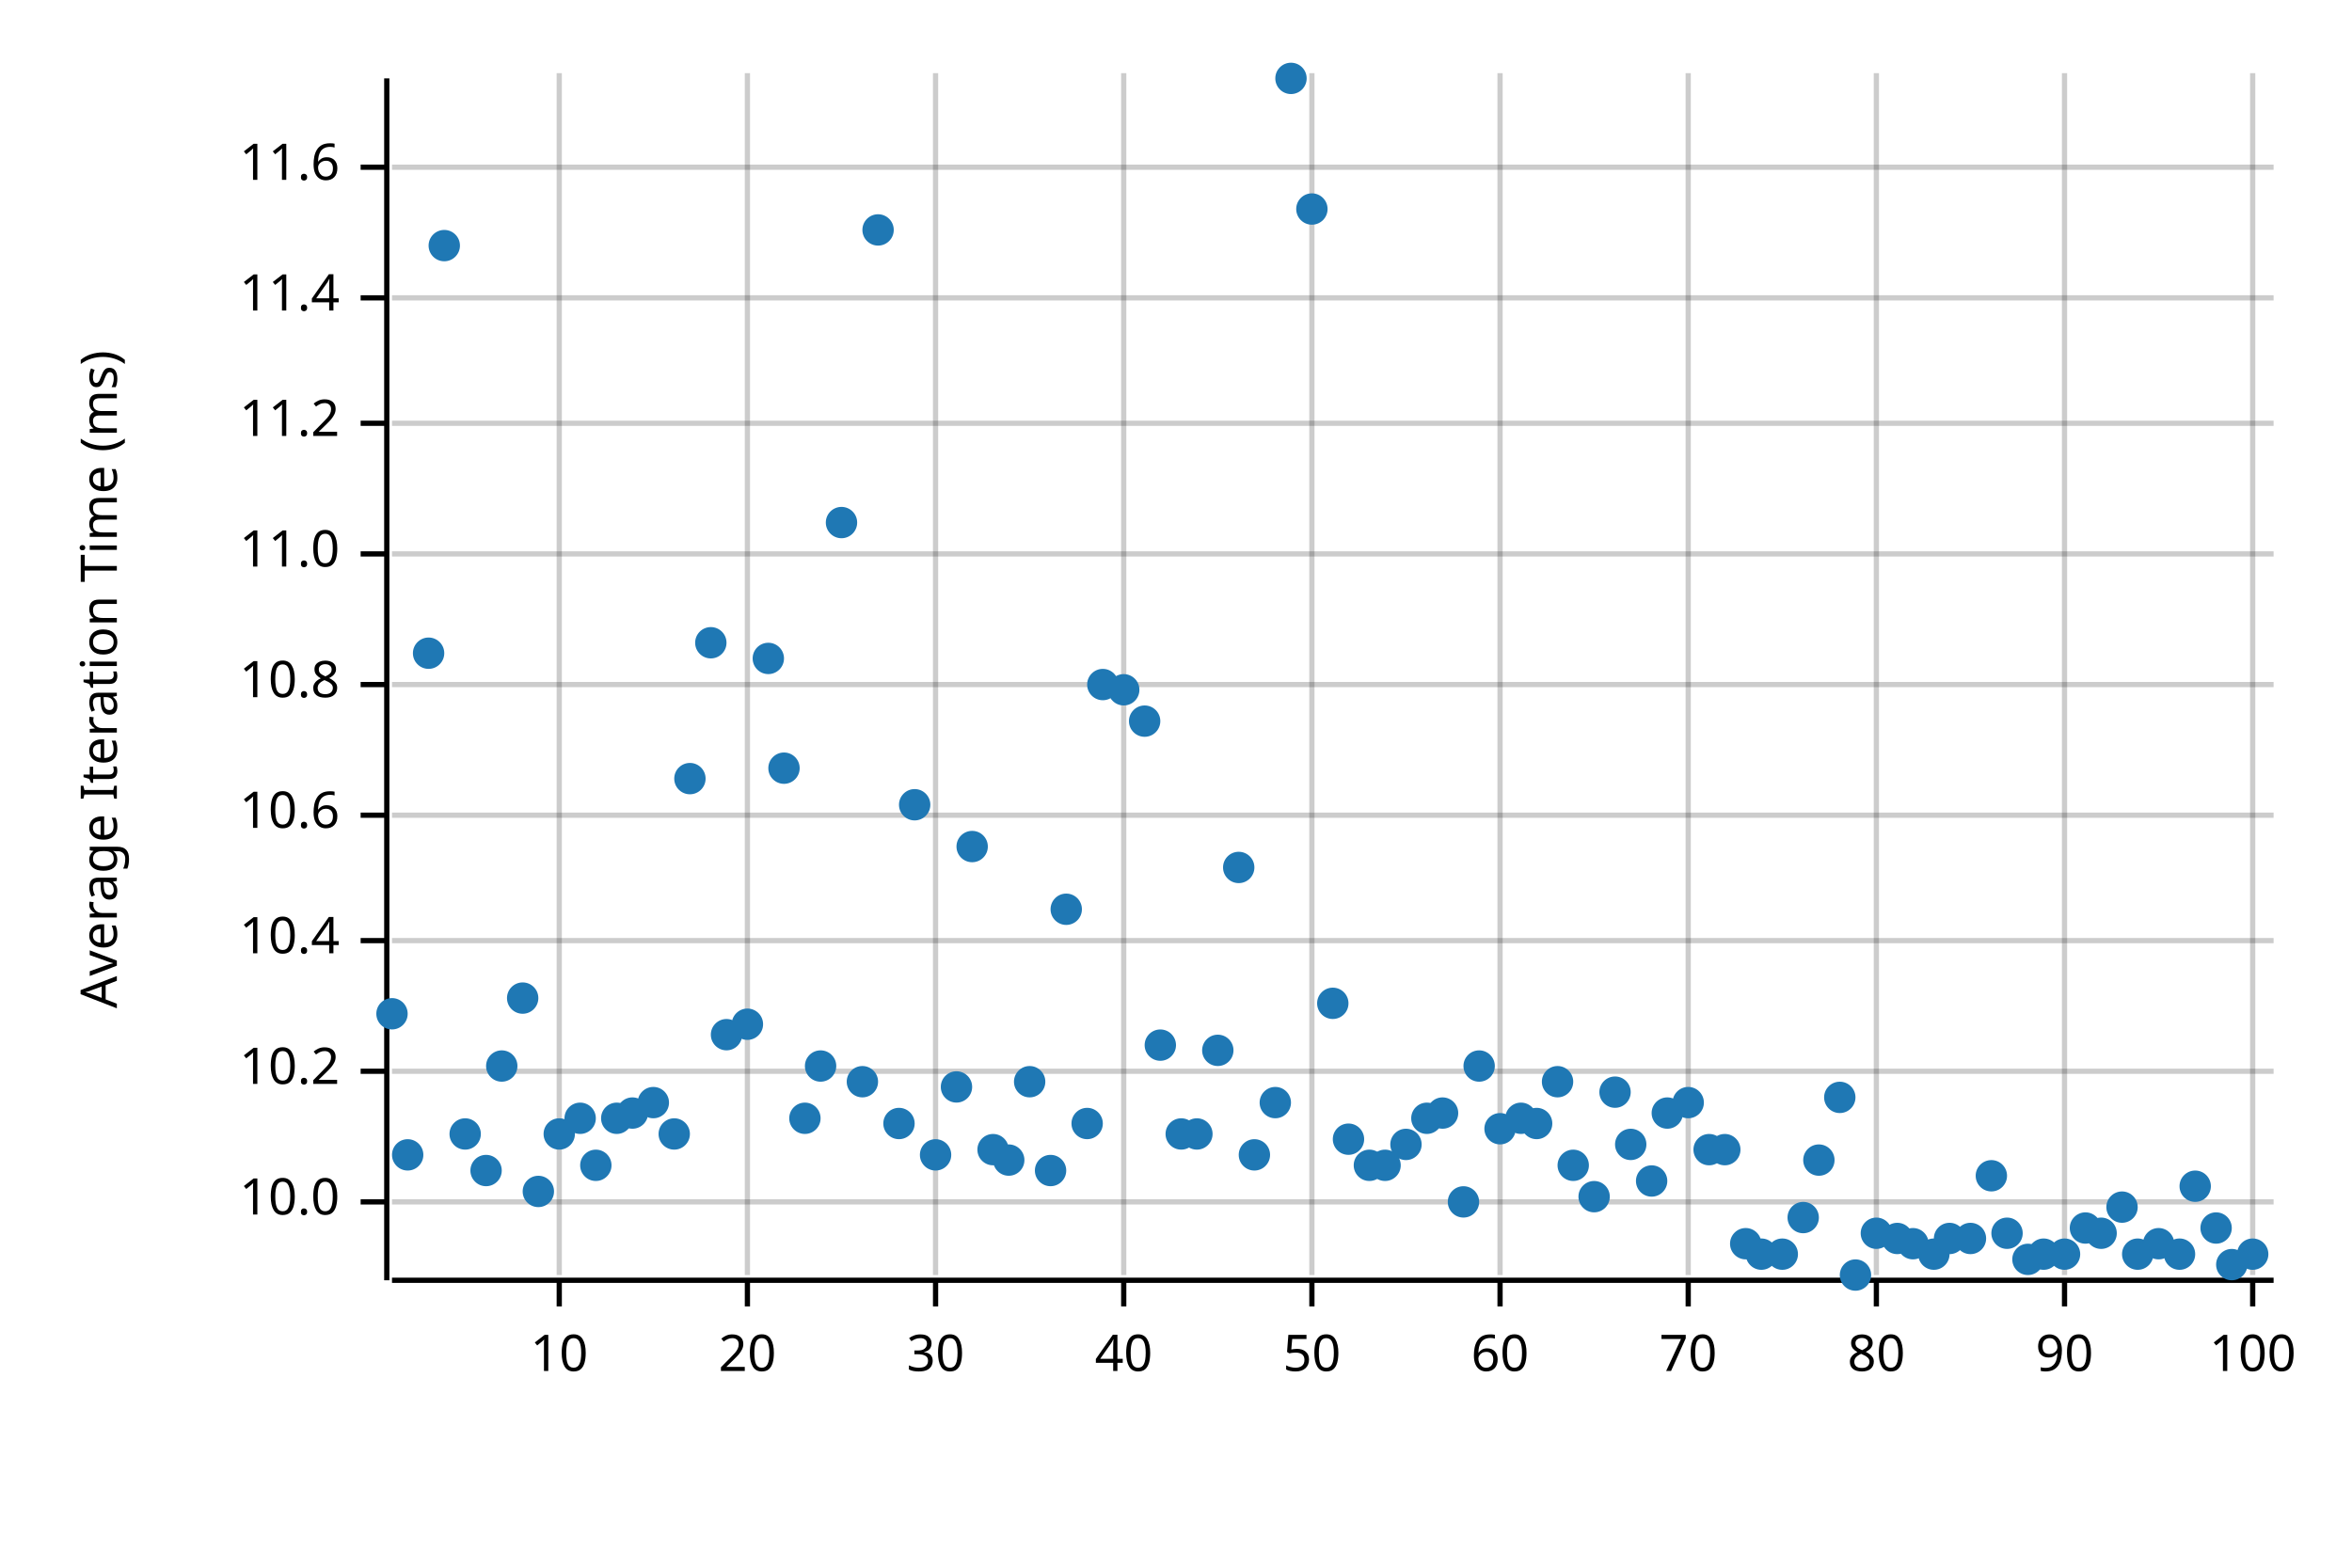
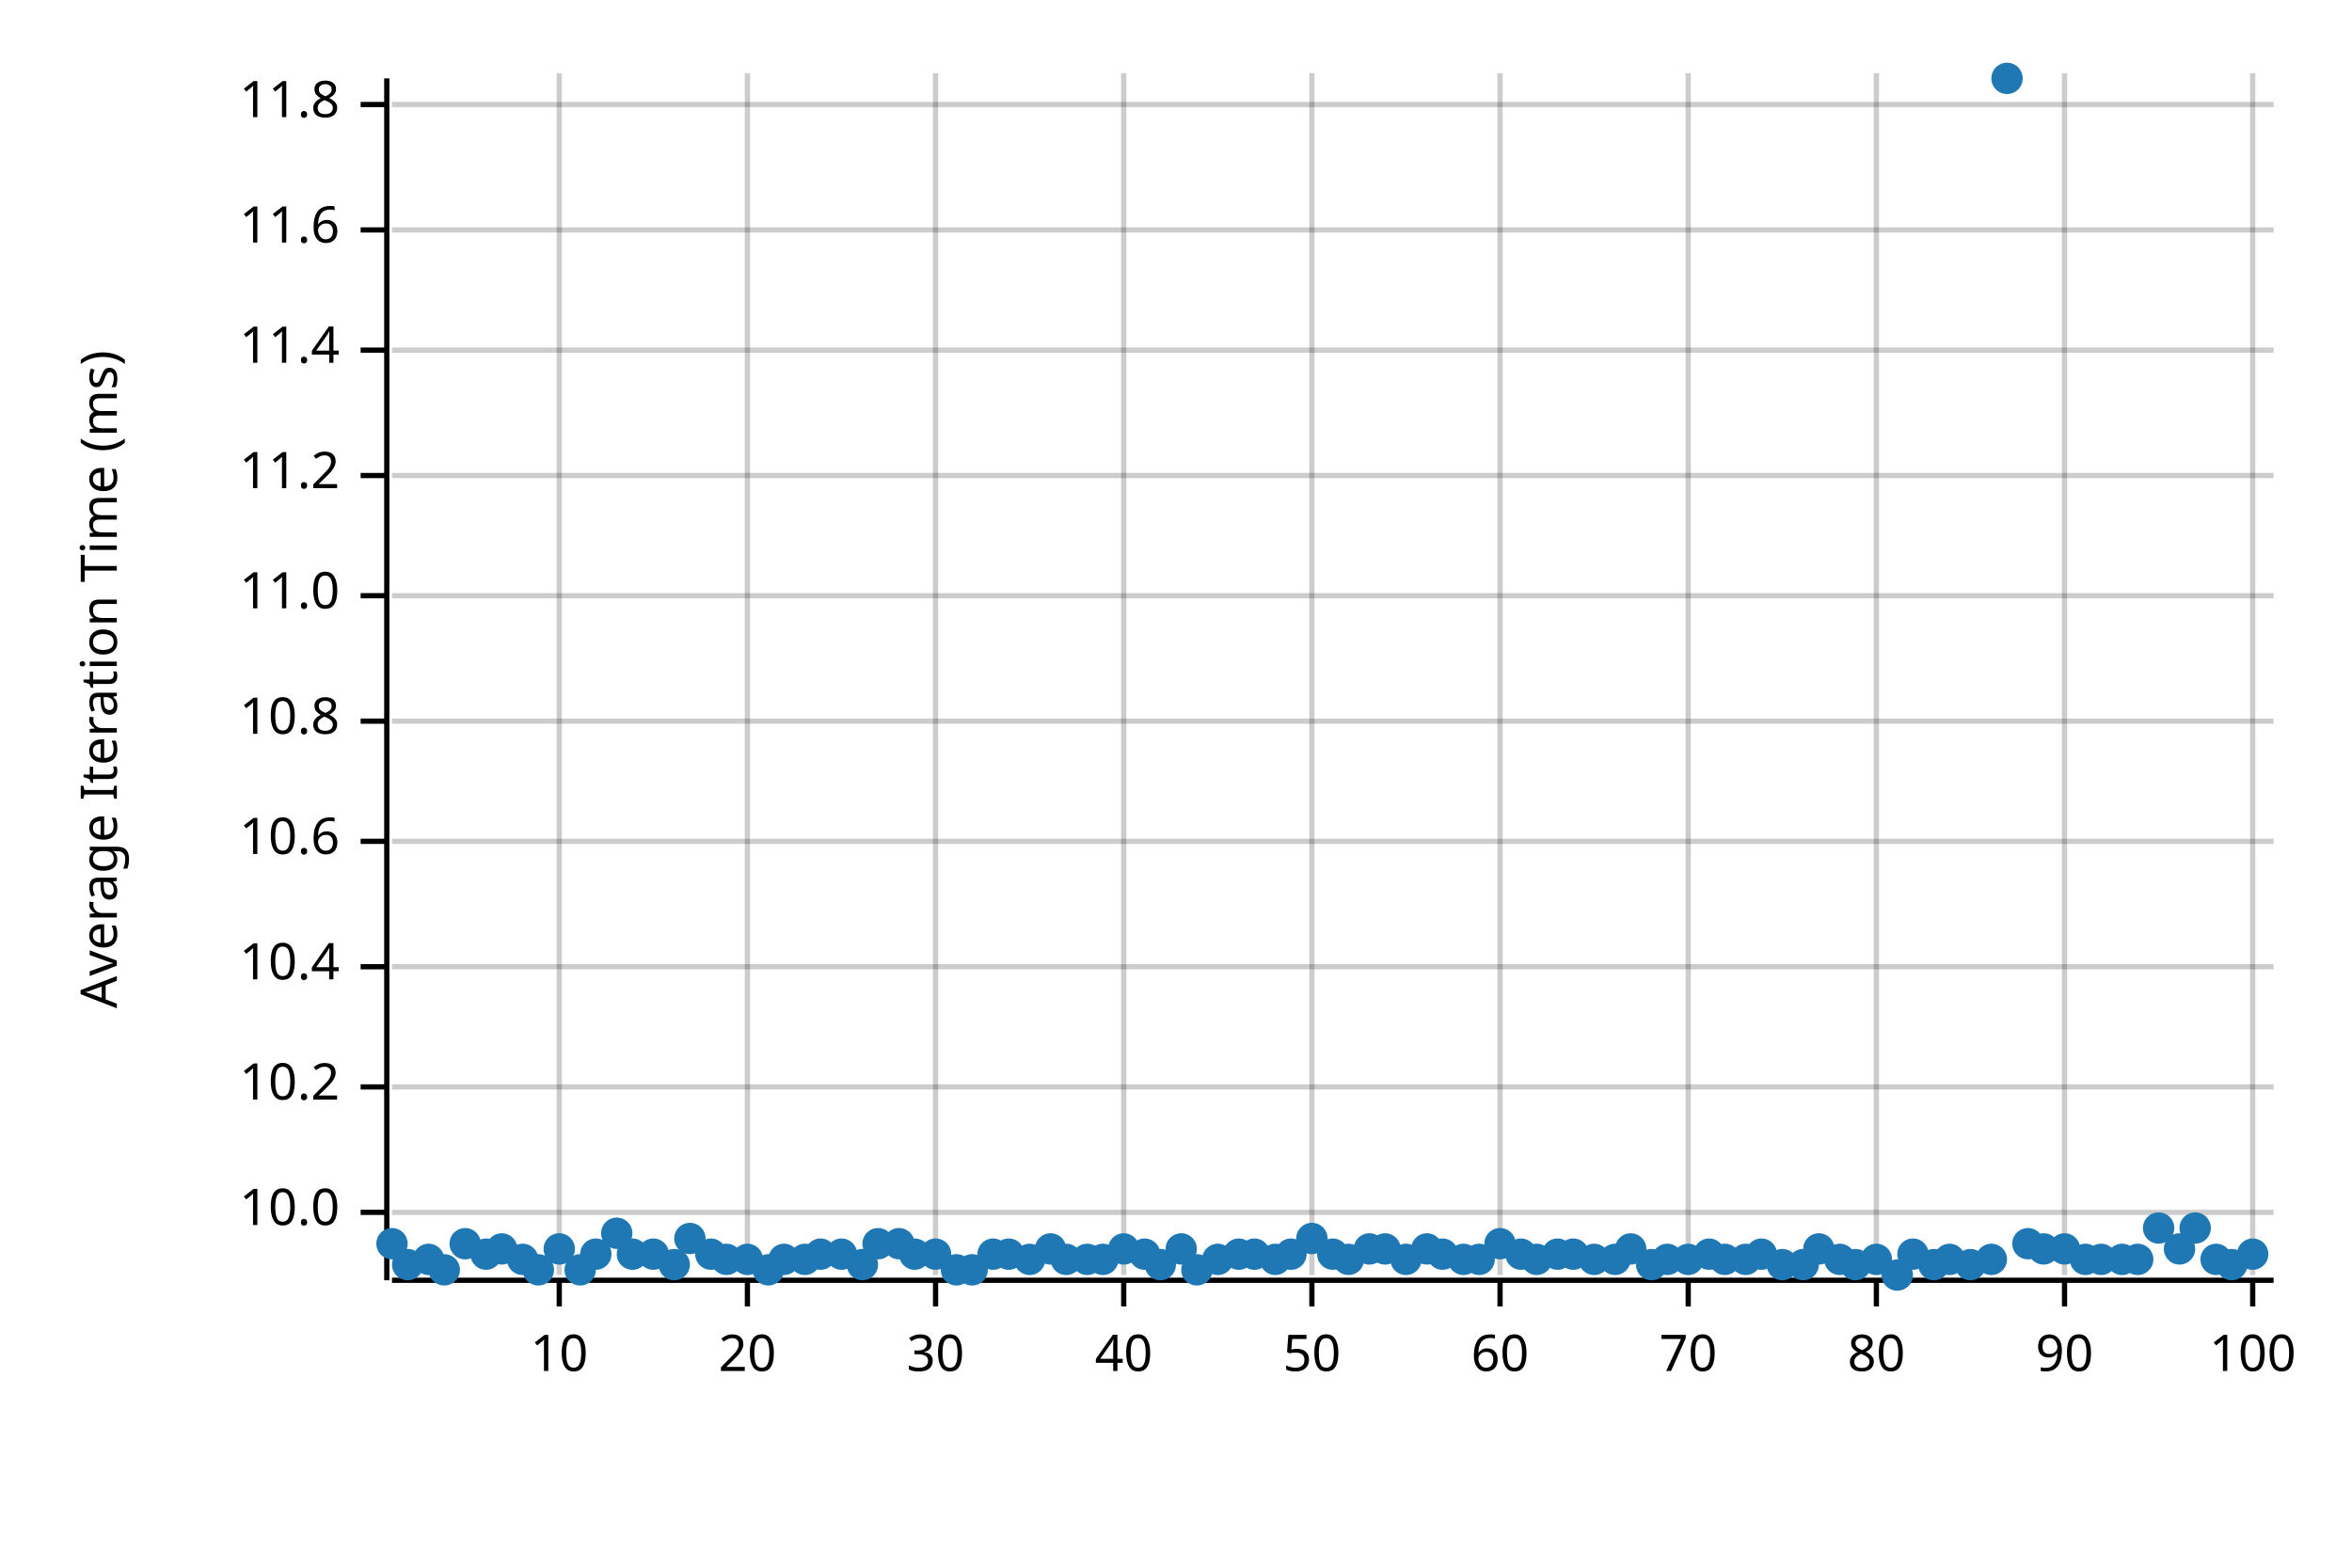
<svg xmlns="http://www.w3.org/2000/svg" width="450" height="300" viewBox="0 0 450 300">
  <text x="15" y="130" dy="0.76em" text-anchor="middle" font-family="sans-serif" font-size="9.677" opacity="1" fill="#000000" transform="rotate(270, 15, 130)">
Average Iteration Time (ms)
</text>
  <line opacity="0.2" stroke="#000000" stroke-width="1" x1="107" y1="244" x2="107" y2="14" />
  <line opacity="0.2" stroke="#000000" stroke-width="1" x1="143" y1="244" x2="143" y2="14" />
  <line opacity="0.2" stroke="#000000" stroke-width="1" x1="179" y1="244" x2="179" y2="14" />
  <line opacity="0.2" stroke="#000000" stroke-width="1" x1="215" y1="244" x2="215" y2="14" />
  <line opacity="0.2" stroke="#000000" stroke-width="1" x1="251" y1="244" x2="251" y2="14" />
  <line opacity="0.2" stroke="#000000" stroke-width="1" x1="287" y1="244" x2="287" y2="14" />
  <line opacity="0.2" stroke="#000000" stroke-width="1" x1="323" y1="244" x2="323" y2="14" />
  <line opacity="0.2" stroke="#000000" stroke-width="1" x1="359" y1="244" x2="359" y2="14" />
  <line opacity="0.2" stroke="#000000" stroke-width="1" x1="395" y1="244" x2="395" y2="14" />
  <line opacity="0.2" stroke="#000000" stroke-width="1" x1="431" y1="244" x2="431" y2="14" />
-   <line opacity="0.2" stroke="#000000" stroke-width="1" x1="75" y1="230" x2="435" y2="230" />
-   <line opacity="0.2" stroke="#000000" stroke-width="1" x1="75" y1="205" x2="435" y2="205" />
-   <line opacity="0.2" stroke="#000000" stroke-width="1" x1="75" y1="180" x2="435" y2="180" />
-   <line opacity="0.2" stroke="#000000" stroke-width="1" x1="75" y1="156" x2="435" y2="156" />
-   <line opacity="0.2" stroke="#000000" stroke-width="1" x1="75" y1="131" x2="435" y2="131" />
-   <line opacity="0.2" stroke="#000000" stroke-width="1" x1="75" y1="106" x2="435" y2="106" />
-   <line opacity="0.2" stroke="#000000" stroke-width="1" x1="75" y1="81" x2="435" y2="81" />
-   <line opacity="0.2" stroke="#000000" stroke-width="1" x1="75" y1="57" x2="435" y2="57" />
-   <line opacity="0.2" stroke="#000000" stroke-width="1" x1="75" y1="32" x2="435" y2="32" />
+   <line opacity="0.2" stroke="#000000" stroke-width="1" x1="75" y1="232" x2="435" y2="232" />
+   <line opacity="0.2" stroke="#000000" stroke-width="1" x1="75" y1="208" x2="435" y2="208" />
+   <line opacity="0.2" stroke="#000000" stroke-width="1" x1="75" y1="185" x2="435" y2="185" />
+   <line opacity="0.2" stroke="#000000" stroke-width="1" x1="75" y1="161" x2="435" y2="161" />
+   <line opacity="0.2" stroke="#000000" stroke-width="1" x1="75" y1="138" x2="435" y2="138" />
+   <line opacity="0.2" stroke="#000000" stroke-width="1" x1="75" y1="114" x2="435" y2="114" />
+   <line opacity="0.2" stroke="#000000" stroke-width="1" x1="75" y1="91" x2="435" y2="91" />
+   <line opacity="0.2" stroke="#000000" stroke-width="1" x1="75" y1="67" x2="435" y2="67" />
+   <line opacity="0.2" stroke="#000000" stroke-width="1" x1="75" y1="44" x2="435" y2="44" />
+   <line opacity="0.2" stroke="#000000" stroke-width="1" x1="75" y1="20" x2="435" y2="20" />
  <polyline fill="none" opacity="1" stroke="#000000" stroke-width="1" points="74,15 74,245 " />
-   <text x="65" y="230" dy="0.5ex" text-anchor="end" font-family="sans-serif" font-size="9.677" opacity="1" fill="#000000">
+   <text x="65" y="232" dy="0.5ex" text-anchor="end" font-family="sans-serif" font-size="9.677" opacity="1" fill="#000000">
10.0
</text>
-   <polyline fill="none" opacity="1" stroke="#000000" stroke-width="1" points="69,230 74,230 " />
-   <text x="65" y="205" dy="0.5ex" text-anchor="end" font-family="sans-serif" font-size="9.677" opacity="1" fill="#000000">
+   <polyline fill="none" opacity="1" stroke="#000000" stroke-width="1" points="69,232 74,232 " />
+   <text x="65" y="208" dy="0.5ex" text-anchor="end" font-family="sans-serif" font-size="9.677" opacity="1" fill="#000000">
10.2
</text>
-   <polyline fill="none" opacity="1" stroke="#000000" stroke-width="1" points="69,205 74,205 " />
-   <text x="65" y="180" dy="0.5ex" text-anchor="end" font-family="sans-serif" font-size="9.677" opacity="1" fill="#000000">
+   <polyline fill="none" opacity="1" stroke="#000000" stroke-width="1" points="69,208 74,208 " />
+   <text x="65" y="185" dy="0.5ex" text-anchor="end" font-family="sans-serif" font-size="9.677" opacity="1" fill="#000000">
10.4
</text>
-   <polyline fill="none" opacity="1" stroke="#000000" stroke-width="1" points="69,180 74,180 " />
-   <text x="65" y="156" dy="0.5ex" text-anchor="end" font-family="sans-serif" font-size="9.677" opacity="1" fill="#000000">
+   <polyline fill="none" opacity="1" stroke="#000000" stroke-width="1" points="69,185 74,185 " />
+   <text x="65" y="161" dy="0.5ex" text-anchor="end" font-family="sans-serif" font-size="9.677" opacity="1" fill="#000000">
10.6
</text>
-   <polyline fill="none" opacity="1" stroke="#000000" stroke-width="1" points="69,156 74,156 " />
-   <text x="65" y="131" dy="0.5ex" text-anchor="end" font-family="sans-serif" font-size="9.677" opacity="1" fill="#000000">
+   <polyline fill="none" opacity="1" stroke="#000000" stroke-width="1" points="69,161 74,161 " />
+   <text x="65" y="138" dy="0.5ex" text-anchor="end" font-family="sans-serif" font-size="9.677" opacity="1" fill="#000000">
10.8
</text>
-   <polyline fill="none" opacity="1" stroke="#000000" stroke-width="1" points="69,131 74,131 " />
-   <text x="65" y="106" dy="0.5ex" text-anchor="end" font-family="sans-serif" font-size="9.677" opacity="1" fill="#000000">
+   <polyline fill="none" opacity="1" stroke="#000000" stroke-width="1" points="69,138 74,138 " />
+   <text x="65" y="114" dy="0.5ex" text-anchor="end" font-family="sans-serif" font-size="9.677" opacity="1" fill="#000000">
11.0
</text>
-   <polyline fill="none" opacity="1" stroke="#000000" stroke-width="1" points="69,106 74,106 " />
-   <text x="65" y="81" dy="0.5ex" text-anchor="end" font-family="sans-serif" font-size="9.677" opacity="1" fill="#000000">
+   <polyline fill="none" opacity="1" stroke="#000000" stroke-width="1" points="69,114 74,114 " />
+   <text x="65" y="91" dy="0.5ex" text-anchor="end" font-family="sans-serif" font-size="9.677" opacity="1" fill="#000000">
11.2
</text>
-   <polyline fill="none" opacity="1" stroke="#000000" stroke-width="1" points="69,81 74,81 " />
-   <text x="65" y="57" dy="0.5ex" text-anchor="end" font-family="sans-serif" font-size="9.677" opacity="1" fill="#000000">
+   <polyline fill="none" opacity="1" stroke="#000000" stroke-width="1" points="69,91 74,91 " />
+   <text x="65" y="67" dy="0.5ex" text-anchor="end" font-family="sans-serif" font-size="9.677" opacity="1" fill="#000000">
11.4
</text>
-   <polyline fill="none" opacity="1" stroke="#000000" stroke-width="1" points="69,57 74,57 " />
-   <text x="65" y="32" dy="0.5ex" text-anchor="end" font-family="sans-serif" font-size="9.677" opacity="1" fill="#000000">
+   <polyline fill="none" opacity="1" stroke="#000000" stroke-width="1" points="69,67 74,67 " />
+   <text x="65" y="44" dy="0.5ex" text-anchor="end" font-family="sans-serif" font-size="9.677" opacity="1" fill="#000000">
11.6
</text>
-   <polyline fill="none" opacity="1" stroke="#000000" stroke-width="1" points="69,32 74,32 " />
+   <polyline fill="none" opacity="1" stroke="#000000" stroke-width="1" points="69,44 74,44 " />
+   <text x="65" y="20" dy="0.5ex" text-anchor="end" font-family="sans-serif" font-size="9.677" opacity="1" fill="#000000">
+ 11.8
+ </text>
+   <polyline fill="none" opacity="1" stroke="#000000" stroke-width="1" points="69,20 74,20 " />
  <polyline fill="none" opacity="1" stroke="#000000" stroke-width="1" points="75,245 435,245 " />
  <text x="107" y="255" dy="0.76em" text-anchor="middle" font-family="sans-serif" font-size="9.677" opacity="1" fill="#000000">
10
</text>
  <polyline fill="none" opacity="1" stroke="#000000" stroke-width="1" points="107,245 107,250 " />
  <text x="143" y="255" dy="0.76em" text-anchor="middle" font-family="sans-serif" font-size="9.677" opacity="1" fill="#000000">
20
</text>
  <polyline fill="none" opacity="1" stroke="#000000" stroke-width="1" points="143,245 143,250 " />
  <text x="179" y="255" dy="0.76em" text-anchor="middle" font-family="sans-serif" font-size="9.677" opacity="1" fill="#000000">
30
</text>
  <polyline fill="none" opacity="1" stroke="#000000" stroke-width="1" points="179,245 179,250 " />
  <text x="215" y="255" dy="0.76em" text-anchor="middle" font-family="sans-serif" font-size="9.677" opacity="1" fill="#000000">
40
</text>
  <polyline fill="none" opacity="1" stroke="#000000" stroke-width="1" points="215,245 215,250 " />
  <text x="251" y="255" dy="0.76em" text-anchor="middle" font-family="sans-serif" font-size="9.677" opacity="1" fill="#000000">
50
</text>
  <polyline fill="none" opacity="1" stroke="#000000" stroke-width="1" points="251,245 251,250 " />
  <text x="287" y="255" dy="0.76em" text-anchor="middle" font-family="sans-serif" font-size="9.677" opacity="1" fill="#000000">
60
</text>
  <polyline fill="none" opacity="1" stroke="#000000" stroke-width="1" points="287,245 287,250 " />
  <text x="323" y="255" dy="0.76em" text-anchor="middle" font-family="sans-serif" font-size="9.677" opacity="1" fill="#000000">
70
</text>
  <polyline fill="none" opacity="1" stroke="#000000" stroke-width="1" points="323,245 323,250 " />
  <text x="359" y="255" dy="0.76em" text-anchor="middle" font-family="sans-serif" font-size="9.677" opacity="1" fill="#000000">
80
</text>
  <polyline fill="none" opacity="1" stroke="#000000" stroke-width="1" points="359,245 359,250 " />
  <text x="395" y="255" dy="0.76em" text-anchor="middle" font-family="sans-serif" font-size="9.677" opacity="1" fill="#000000">
90
</text>
  <polyline fill="none" opacity="1" stroke="#000000" stroke-width="1" points="395,245 395,250 " />
  <text x="431" y="255" dy="0.76em" text-anchor="middle" font-family="sans-serif" font-size="9.677" opacity="1" fill="#000000">
100
</text>
  <polyline fill="none" opacity="1" stroke="#000000" stroke-width="1" points="431,245 431,250 " />
-   <circle cx="75" cy="194" r="3" opacity="1" fill="#1F78B4" stroke="none" />
-   <circle cx="78" cy="221" r="3" opacity="1" fill="#1F78B4" stroke="none" />
-   <circle cx="82" cy="125" r="3" opacity="1" fill="#1F78B4" stroke="none" />
-   <circle cx="85" cy="47" r="3" opacity="1" fill="#1F78B4" stroke="none" />
-   <circle cx="89" cy="217" r="3" opacity="1" fill="#1F78B4" stroke="none" />
-   <circle cx="93" cy="224" r="3" opacity="1" fill="#1F78B4" stroke="none" />
-   <circle cx="96" cy="204" r="3" opacity="1" fill="#1F78B4" stroke="none" />
-   <circle cx="100" cy="191" r="3" opacity="1" fill="#1F78B4" stroke="none" />
-   <circle cx="103" cy="228" r="3" opacity="1" fill="#1F78B4" stroke="none" />
-   <circle cx="107" cy="217" r="3" opacity="1" fill="#1F78B4" stroke="none" />
-   <circle cx="111" cy="214" r="3" opacity="1" fill="#1F78B4" stroke="none" />
-   <circle cx="114" cy="223" r="3" opacity="1" fill="#1F78B4" stroke="none" />
-   <circle cx="118" cy="214" r="3" opacity="1" fill="#1F78B4" stroke="none" />
-   <circle cx="121" cy="213" r="3" opacity="1" fill="#1F78B4" stroke="none" />
-   <circle cx="125" cy="211" r="3" opacity="1" fill="#1F78B4" stroke="none" />
-   <circle cx="129" cy="217" r="3" opacity="1" fill="#1F78B4" stroke="none" />
-   <circle cx="132" cy="149" r="3" opacity="1" fill="#1F78B4" stroke="none" />
-   <circle cx="136" cy="123" r="3" opacity="1" fill="#1F78B4" stroke="none" />
-   <circle cx="139" cy="198" r="3" opacity="1" fill="#1F78B4" stroke="none" />
-   <circle cx="143" cy="196" r="3" opacity="1" fill="#1F78B4" stroke="none" />
-   <circle cx="147" cy="126" r="3" opacity="1" fill="#1F78B4" stroke="none" />
-   <circle cx="150" cy="147" r="3" opacity="1" fill="#1F78B4" stroke="none" />
-   <circle cx="154" cy="214" r="3" opacity="1" fill="#1F78B4" stroke="none" />
-   <circle cx="157" cy="204" r="3" opacity="1" fill="#1F78B4" stroke="none" />
-   <circle cx="161" cy="100" r="3" opacity="1" fill="#1F78B4" stroke="none" />
-   <circle cx="165" cy="207" r="3" opacity="1" fill="#1F78B4" stroke="none" />
-   <circle cx="168" cy="44" r="3" opacity="1" fill="#1F78B4" stroke="none" />
-   <circle cx="172" cy="215" r="3" opacity="1" fill="#1F78B4" stroke="none" />
-   <circle cx="175" cy="154" r="3" opacity="1" fill="#1F78B4" stroke="none" />
-   <circle cx="179" cy="221" r="3" opacity="1" fill="#1F78B4" stroke="none" />
-   <circle cx="183" cy="208" r="3" opacity="1" fill="#1F78B4" stroke="none" />
-   <circle cx="186" cy="162" r="3" opacity="1" fill="#1F78B4" stroke="none" />
-   <circle cx="190" cy="220" r="3" opacity="1" fill="#1F78B4" stroke="none" />
-   <circle cx="193" cy="222" r="3" opacity="1" fill="#1F78B4" stroke="none" />
-   <circle cx="197" cy="207" r="3" opacity="1" fill="#1F78B4" stroke="none" />
-   <circle cx="201" cy="224" r="3" opacity="1" fill="#1F78B4" stroke="none" />
-   <circle cx="204" cy="174" r="3" opacity="1" fill="#1F78B4" stroke="none" />
-   <circle cx="208" cy="215" r="3" opacity="1" fill="#1F78B4" stroke="none" />
-   <circle cx="211" cy="131" r="3" opacity="1" fill="#1F78B4" stroke="none" />
-   <circle cx="215" cy="132" r="3" opacity="1" fill="#1F78B4" stroke="none" />
-   <circle cx="219" cy="138" r="3" opacity="1" fill="#1F78B4" stroke="none" />
-   <circle cx="222" cy="200" r="3" opacity="1" fill="#1F78B4" stroke="none" />
-   <circle cx="226" cy="217" r="3" opacity="1" fill="#1F78B4" stroke="none" />
-   <circle cx="229" cy="217" r="3" opacity="1" fill="#1F78B4" stroke="none" />
-   <circle cx="233" cy="201" r="3" opacity="1" fill="#1F78B4" stroke="none" />
-   <circle cx="237" cy="166" r="3" opacity="1" fill="#1F78B4" stroke="none" />
-   <circle cx="240" cy="221" r="3" opacity="1" fill="#1F78B4" stroke="none" />
-   <circle cx="244" cy="211" r="3" opacity="1" fill="#1F78B4" stroke="none" />
-   <circle cx="247" cy="15" r="3" opacity="1" fill="#1F78B4" stroke="none" />
-   <circle cx="251" cy="40" r="3" opacity="1" fill="#1F78B4" stroke="none" />
-   <circle cx="255" cy="192" r="3" opacity="1" fill="#1F78B4" stroke="none" />
-   <circle cx="258" cy="218" r="3" opacity="1" fill="#1F78B4" stroke="none" />
-   <circle cx="262" cy="223" r="3" opacity="1" fill="#1F78B4" stroke="none" />
-   <circle cx="265" cy="223" r="3" opacity="1" fill="#1F78B4" stroke="none" />
-   <circle cx="269" cy="219" r="3" opacity="1" fill="#1F78B4" stroke="none" />
-   <circle cx="273" cy="214" r="3" opacity="1" fill="#1F78B4" stroke="none" />
-   <circle cx="276" cy="213" r="3" opacity="1" fill="#1F78B4" stroke="none" />
-   <circle cx="280" cy="230" r="3" opacity="1" fill="#1F78B4" stroke="none" />
-   <circle cx="283" cy="204" r="3" opacity="1" fill="#1F78B4" stroke="none" />
-   <circle cx="287" cy="216" r="3" opacity="1" fill="#1F78B4" stroke="none" />
-   <circle cx="291" cy="214" r="3" opacity="1" fill="#1F78B4" stroke="none" />
-   <circle cx="294" cy="215" r="3" opacity="1" fill="#1F78B4" stroke="none" />
-   <circle cx="298" cy="207" r="3" opacity="1" fill="#1F78B4" stroke="none" />
-   <circle cx="301" cy="223" r="3" opacity="1" fill="#1F78B4" stroke="none" />
-   <circle cx="305" cy="229" r="3" opacity="1" fill="#1F78B4" stroke="none" />
-   <circle cx="309" cy="209" r="3" opacity="1" fill="#1F78B4" stroke="none" />
-   <circle cx="312" cy="219" r="3" opacity="1" fill="#1F78B4" stroke="none" />
-   <circle cx="316" cy="226" r="3" opacity="1" fill="#1F78B4" stroke="none" />
-   <circle cx="319" cy="213" r="3" opacity="1" fill="#1F78B4" stroke="none" />
-   <circle cx="323" cy="211" r="3" opacity="1" fill="#1F78B4" stroke="none" />
-   <circle cx="327" cy="220" r="3" opacity="1" fill="#1F78B4" stroke="none" />
-   <circle cx="330" cy="220" r="3" opacity="1" fill="#1F78B4" stroke="none" />
-   <circle cx="334" cy="238" r="3" opacity="1" fill="#1F78B4" stroke="none" />
-   <circle cx="337" cy="240" r="3" opacity="1" fill="#1F78B4" stroke="none" />
-   <circle cx="341" cy="240" r="3" opacity="1" fill="#1F78B4" stroke="none" />
-   <circle cx="345" cy="233" r="3" opacity="1" fill="#1F78B4" stroke="none" />
-   <circle cx="348" cy="222" r="3" opacity="1" fill="#1F78B4" stroke="none" />
-   <circle cx="352" cy="210" r="3" opacity="1" fill="#1F78B4" stroke="none" />
-   <circle cx="355" cy="244" r="3" opacity="1" fill="#1F78B4" stroke="none" />
-   <circle cx="359" cy="236" r="3" opacity="1" fill="#1F78B4" stroke="none" />
-   <circle cx="363" cy="237" r="3" opacity="1" fill="#1F78B4" stroke="none" />
-   <circle cx="366" cy="238" r="3" opacity="1" fill="#1F78B4" stroke="none" />
-   <circle cx="370" cy="240" r="3" opacity="1" fill="#1F78B4" stroke="none" />
-   <circle cx="373" cy="237" r="3" opacity="1" fill="#1F78B4" stroke="none" />
-   <circle cx="377" cy="237" r="3" opacity="1" fill="#1F78B4" stroke="none" />
-   <circle cx="381" cy="225" r="3" opacity="1" fill="#1F78B4" stroke="none" />
-   <circle cx="384" cy="236" r="3" opacity="1" fill="#1F78B4" stroke="none" />
-   <circle cx="388" cy="241" r="3" opacity="1" fill="#1F78B4" stroke="none" />
-   <circle cx="391" cy="240" r="3" opacity="1" fill="#1F78B4" stroke="none" />
-   <circle cx="395" cy="240" r="3" opacity="1" fill="#1F78B4" stroke="none" />
-   <circle cx="399" cy="235" r="3" opacity="1" fill="#1F78B4" stroke="none" />
-   <circle cx="402" cy="236" r="3" opacity="1" fill="#1F78B4" stroke="none" />
-   <circle cx="406" cy="231" r="3" opacity="1" fill="#1F78B4" stroke="none" />
-   <circle cx="409" cy="240" r="3" opacity="1" fill="#1F78B4" stroke="none" />
-   <circle cx="413" cy="238" r="3" opacity="1" fill="#1F78B4" stroke="none" />
-   <circle cx="417" cy="240" r="3" opacity="1" fill="#1F78B4" stroke="none" />
-   <circle cx="420" cy="227" r="3" opacity="1" fill="#1F78B4" stroke="none" />
-   <circle cx="424" cy="235" r="3" opacity="1" fill="#1F78B4" stroke="none" />
-   <circle cx="427" cy="242" r="3" opacity="1" fill="#1F78B4" stroke="none" />
-   <circle cx="431" cy="240" r="3" opacity="1" fill="#1F78B4" stroke="none" />
+   <circle cx="75" cy="238" r="3" opacity="1" fill="#1F78B4" stroke="none" stroke-width="1" />
+   <circle cx="78" cy="242" r="3" opacity="1" fill="#1F78B4" stroke="none" stroke-width="1" />
+   <circle cx="82" cy="241" r="3" opacity="1" fill="#1F78B4" stroke="none" stroke-width="1" />
+   <circle cx="85" cy="243" r="3" opacity="1" fill="#1F78B4" stroke="none" stroke-width="1" />
+   <circle cx="89" cy="238" r="3" opacity="1" fill="#1F78B4" stroke="none" stroke-width="1" />
+   <circle cx="93" cy="240" r="3" opacity="1" fill="#1F78B4" stroke="none" stroke-width="1" />
+   <circle cx="96" cy="239" r="3" opacity="1" fill="#1F78B4" stroke="none" stroke-width="1" />
+   <circle cx="100" cy="241" r="3" opacity="1" fill="#1F78B4" stroke="none" stroke-width="1" />
+   <circle cx="103" cy="243" r="3" opacity="1" fill="#1F78B4" stroke="none" stroke-width="1" />
+   <circle cx="107" cy="239" r="3" opacity="1" fill="#1F78B4" stroke="none" stroke-width="1" />
+   <circle cx="111" cy="243" r="3" opacity="1" fill="#1F78B4" stroke="none" stroke-width="1" />
+   <circle cx="114" cy="240" r="3" opacity="1" fill="#1F78B4" stroke="none" stroke-width="1" />
+   <circle cx="118" cy="236" r="3" opacity="1" fill="#1F78B4" stroke="none" stroke-width="1" />
+   <circle cx="121" cy="240" r="3" opacity="1" fill="#1F78B4" stroke="none" stroke-width="1" />
+   <circle cx="125" cy="240" r="3" opacity="1" fill="#1F78B4" stroke="none" stroke-width="1" />
+   <circle cx="129" cy="242" r="3" opacity="1" fill="#1F78B4" stroke="none" stroke-width="1" />
+   <circle cx="132" cy="237" r="3" opacity="1" fill="#1F78B4" stroke="none" stroke-width="1" />
+   <circle cx="136" cy="240" r="3" opacity="1" fill="#1F78B4" stroke="none" stroke-width="1" />
+   <circle cx="139" cy="241" r="3" opacity="1" fill="#1F78B4" stroke="none" stroke-width="1" />
+   <circle cx="143" cy="241" r="3" opacity="1" fill="#1F78B4" stroke="none" stroke-width="1" />
+   <circle cx="147" cy="243" r="3" opacity="1" fill="#1F78B4" stroke="none" stroke-width="1" />
+   <circle cx="150" cy="241" r="3" opacity="1" fill="#1F78B4" stroke="none" stroke-width="1" />
+   <circle cx="154" cy="241" r="3" opacity="1" fill="#1F78B4" stroke="none" stroke-width="1" />
+   <circle cx="157" cy="240" r="3" opacity="1" fill="#1F78B4" stroke="none" stroke-width="1" />
+   <circle cx="161" cy="240" r="3" opacity="1" fill="#1F78B4" stroke="none" stroke-width="1" />
+   <circle cx="165" cy="242" r="3" opacity="1" fill="#1F78B4" stroke="none" stroke-width="1" />
+   <circle cx="168" cy="238" r="3" opacity="1" fill="#1F78B4" stroke="none" stroke-width="1" />
+   <circle cx="172" cy="238" r="3" opacity="1" fill="#1F78B4" stroke="none" stroke-width="1" />
+   <circle cx="175" cy="240" r="3" opacity="1" fill="#1F78B4" stroke="none" stroke-width="1" />
+   <circle cx="179" cy="240" r="3" opacity="1" fill="#1F78B4" stroke="none" stroke-width="1" />
+   <circle cx="183" cy="243" r="3" opacity="1" fill="#1F78B4" stroke="none" stroke-width="1" />
+   <circle cx="186" cy="243" r="3" opacity="1" fill="#1F78B4" stroke="none" stroke-width="1" />
+   <circle cx="190" cy="240" r="3" opacity="1" fill="#1F78B4" stroke="none" stroke-width="1" />
+   <circle cx="193" cy="240" r="3" opacity="1" fill="#1F78B4" stroke="none" stroke-width="1" />
+   <circle cx="197" cy="241" r="3" opacity="1" fill="#1F78B4" stroke="none" stroke-width="1" />
+   <circle cx="201" cy="239" r="3" opacity="1" fill="#1F78B4" stroke="none" stroke-width="1" />
+   <circle cx="204" cy="241" r="3" opacity="1" fill="#1F78B4" stroke="none" stroke-width="1" />
+   <circle cx="208" cy="241" r="3" opacity="1" fill="#1F78B4" stroke="none" stroke-width="1" />
+   <circle cx="211" cy="241" r="3" opacity="1" fill="#1F78B4" stroke="none" stroke-width="1" />
+   <circle cx="215" cy="239" r="3" opacity="1" fill="#1F78B4" stroke="none" stroke-width="1" />
+   <circle cx="219" cy="240" r="3" opacity="1" fill="#1F78B4" stroke="none" stroke-width="1" />
+   <circle cx="222" cy="242" r="3" opacity="1" fill="#1F78B4" stroke="none" stroke-width="1" />
+   <circle cx="226" cy="239" r="3" opacity="1" fill="#1F78B4" stroke="none" stroke-width="1" />
+   <circle cx="229" cy="243" r="3" opacity="1" fill="#1F78B4" stroke="none" stroke-width="1" />
+   <circle cx="233" cy="241" r="3" opacity="1" fill="#1F78B4" stroke="none" stroke-width="1" />
+   <circle cx="237" cy="240" r="3" opacity="1" fill="#1F78B4" stroke="none" stroke-width="1" />
+   <circle cx="240" cy="240" r="3" opacity="1" fill="#1F78B4" stroke="none" stroke-width="1" />
+   <circle cx="244" cy="241" r="3" opacity="1" fill="#1F78B4" stroke="none" stroke-width="1" />
+   <circle cx="247" cy="240" r="3" opacity="1" fill="#1F78B4" stroke="none" stroke-width="1" />
+   <circle cx="251" cy="237" r="3" opacity="1" fill="#1F78B4" stroke="none" stroke-width="1" />
+   <circle cx="255" cy="240" r="3" opacity="1" fill="#1F78B4" stroke="none" stroke-width="1" />
+   <circle cx="258" cy="241" r="3" opacity="1" fill="#1F78B4" stroke="none" stroke-width="1" />
+   <circle cx="262" cy="239" r="3" opacity="1" fill="#1F78B4" stroke="none" stroke-width="1" />
+   <circle cx="265" cy="239" r="3" opacity="1" fill="#1F78B4" stroke="none" stroke-width="1" />
+   <circle cx="269" cy="241" r="3" opacity="1" fill="#1F78B4" stroke="none" stroke-width="1" />
+   <circle cx="273" cy="239" r="3" opacity="1" fill="#1F78B4" stroke="none" stroke-width="1" />
+   <circle cx="276" cy="240" r="3" opacity="1" fill="#1F78B4" stroke="none" stroke-width="1" />
+   <circle cx="280" cy="241" r="3" opacity="1" fill="#1F78B4" stroke="none" stroke-width="1" />
+   <circle cx="283" cy="241" r="3" opacity="1" fill="#1F78B4" stroke="none" stroke-width="1" />
+   <circle cx="287" cy="238" r="3" opacity="1" fill="#1F78B4" stroke="none" stroke-width="1" />
+   <circle cx="291" cy="240" r="3" opacity="1" fill="#1F78B4" stroke="none" stroke-width="1" />
+   <circle cx="294" cy="241" r="3" opacity="1" fill="#1F78B4" stroke="none" stroke-width="1" />
+   <circle cx="298" cy="240" r="3" opacity="1" fill="#1F78B4" stroke="none" stroke-width="1" />
+   <circle cx="301" cy="240" r="3" opacity="1" fill="#1F78B4" stroke="none" stroke-width="1" />
+   <circle cx="305" cy="241" r="3" opacity="1" fill="#1F78B4" stroke="none" stroke-width="1" />
+   <circle cx="309" cy="241" r="3" opacity="1" fill="#1F78B4" stroke="none" stroke-width="1" />
+   <circle cx="312" cy="239" r="3" opacity="1" fill="#1F78B4" stroke="none" stroke-width="1" />
+   <circle cx="316" cy="242" r="3" opacity="1" fill="#1F78B4" stroke="none" stroke-width="1" />
+   <circle cx="319" cy="241" r="3" opacity="1" fill="#1F78B4" stroke="none" stroke-width="1" />
+   <circle cx="323" cy="241" r="3" opacity="1" fill="#1F78B4" stroke="none" stroke-width="1" />
+   <circle cx="327" cy="240" r="3" opacity="1" fill="#1F78B4" stroke="none" stroke-width="1" />
+   <circle cx="330" cy="241" r="3" opacity="1" fill="#1F78B4" stroke="none" stroke-width="1" />
+   <circle cx="334" cy="241" r="3" opacity="1" fill="#1F78B4" stroke="none" stroke-width="1" />
+   <circle cx="337" cy="240" r="3" opacity="1" fill="#1F78B4" stroke="none" stroke-width="1" />
+   <circle cx="341" cy="242" r="3" opacity="1" fill="#1F78B4" stroke="none" stroke-width="1" />
+   <circle cx="345" cy="242" r="3" opacity="1" fill="#1F78B4" stroke="none" stroke-width="1" />
+   <circle cx="348" cy="239" r="3" opacity="1" fill="#1F78B4" stroke="none" stroke-width="1" />
+   <circle cx="352" cy="241" r="3" opacity="1" fill="#1F78B4" stroke="none" stroke-width="1" />
+   <circle cx="355" cy="242" r="3" opacity="1" fill="#1F78B4" stroke="none" stroke-width="1" />
+   <circle cx="359" cy="241" r="3" opacity="1" fill="#1F78B4" stroke="none" stroke-width="1" />
+   <circle cx="363" cy="244" r="3" opacity="1" fill="#1F78B4" stroke="none" stroke-width="1" />
+   <circle cx="366" cy="240" r="3" opacity="1" fill="#1F78B4" stroke="none" stroke-width="1" />
+   <circle cx="370" cy="242" r="3" opacity="1" fill="#1F78B4" stroke="none" stroke-width="1" />
+   <circle cx="373" cy="241" r="3" opacity="1" fill="#1F78B4" stroke="none" stroke-width="1" />
+   <circle cx="377" cy="242" r="3" opacity="1" fill="#1F78B4" stroke="none" stroke-width="1" />
+   <circle cx="381" cy="241" r="3" opacity="1" fill="#1F78B4" stroke="none" stroke-width="1" />
+   <circle cx="384" cy="15" r="3" opacity="1" fill="#1F78B4" stroke="none" stroke-width="1" />
+   <circle cx="388" cy="238" r="3" opacity="1" fill="#1F78B4" stroke="none" stroke-width="1" />
+   <circle cx="391" cy="239" r="3" opacity="1" fill="#1F78B4" stroke="none" stroke-width="1" />
+   <circle cx="395" cy="239" r="3" opacity="1" fill="#1F78B4" stroke="none" stroke-width="1" />
+   <circle cx="399" cy="241" r="3" opacity="1" fill="#1F78B4" stroke="none" stroke-width="1" />
+   <circle cx="402" cy="241" r="3" opacity="1" fill="#1F78B4" stroke="none" stroke-width="1" />
+   <circle cx="406" cy="241" r="3" opacity="1" fill="#1F78B4" stroke="none" stroke-width="1" />
+   <circle cx="409" cy="241" r="3" opacity="1" fill="#1F78B4" stroke="none" stroke-width="1" />
+   <circle cx="413" cy="235" r="3" opacity="1" fill="#1F78B4" stroke="none" stroke-width="1" />
+   <circle cx="417" cy="239" r="3" opacity="1" fill="#1F78B4" stroke="none" stroke-width="1" />
+   <circle cx="420" cy="235" r="3" opacity="1" fill="#1F78B4" stroke="none" stroke-width="1" />
+   <circle cx="424" cy="241" r="3" opacity="1" fill="#1F78B4" stroke="none" stroke-width="1" />
+   <circle cx="427" cy="242" r="3" opacity="1" fill="#1F78B4" stroke="none" stroke-width="1" />
+   <circle cx="431" cy="240" r="3" opacity="1" fill="#1F78B4" stroke="none" stroke-width="1" />
</svg>
